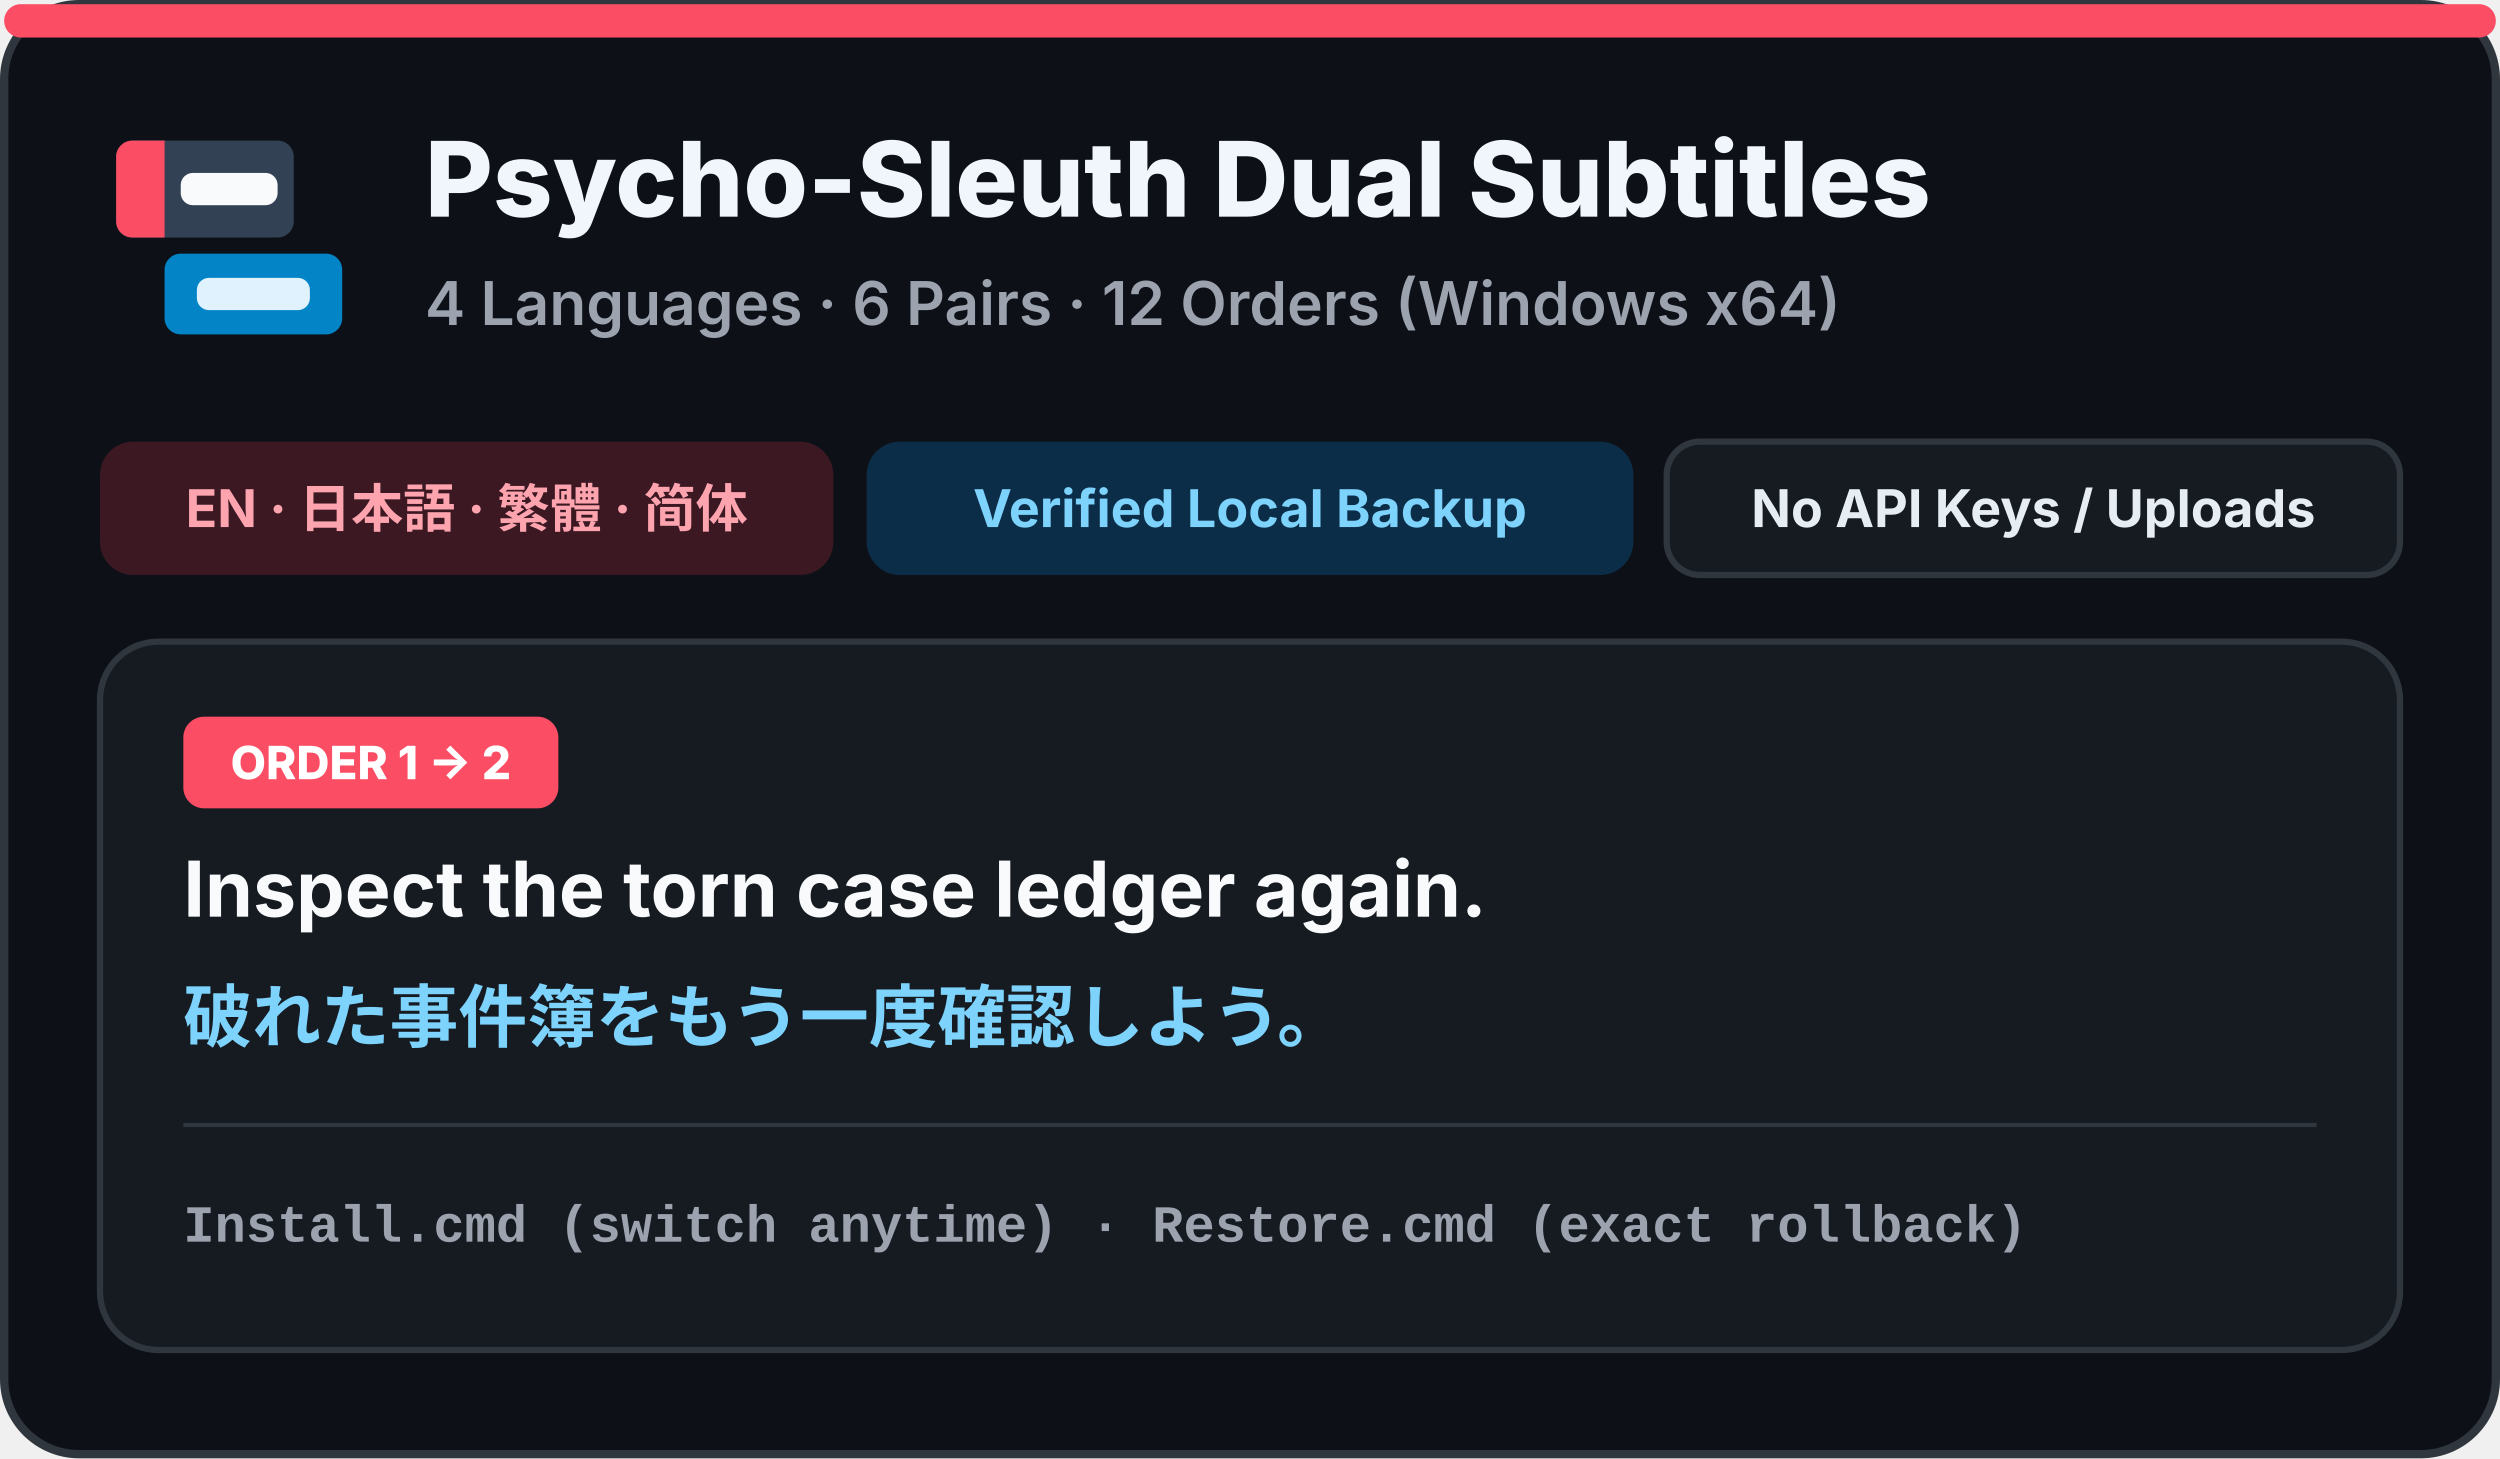
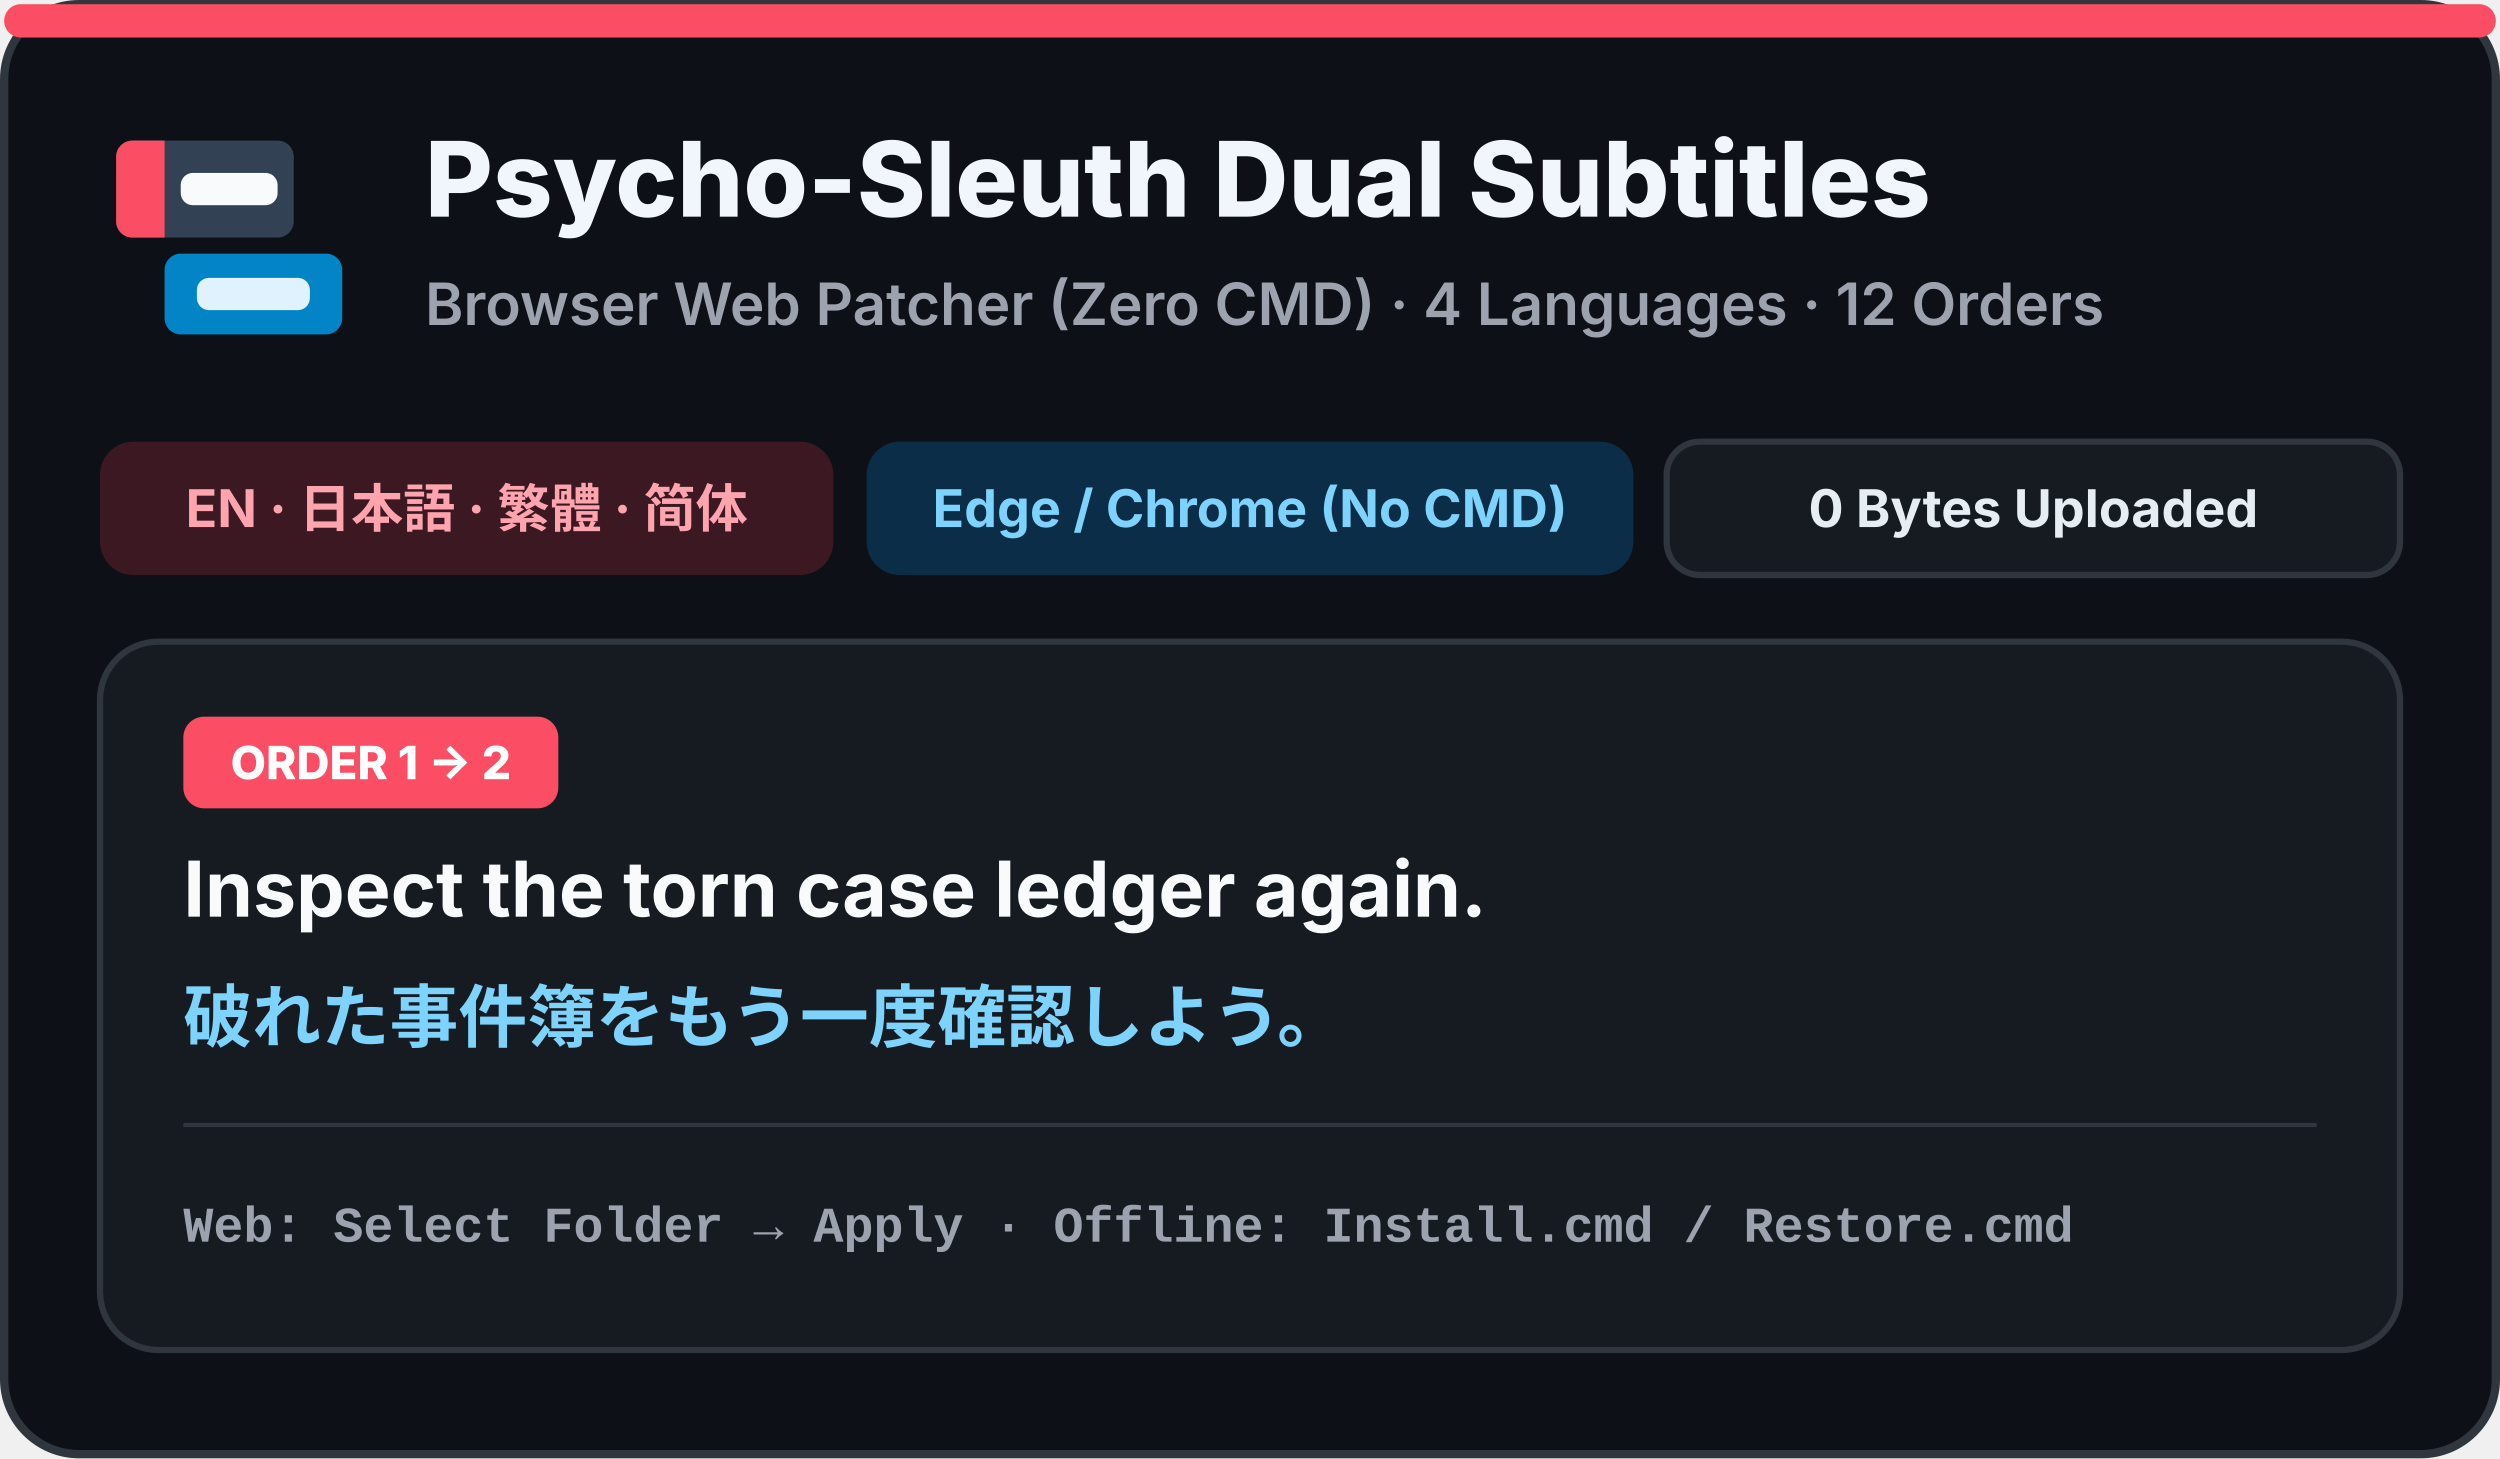
<svg xmlns="http://www.w3.org/2000/svg" width="600" height="350" viewBox="0 0 600 350" role="img" aria-labelledby="title desc">
  <rect x="1" y="1" width="598" height="348" rx="18" fill="#0D1117" stroke="#30363D" stroke-width="2" />
  <rect x="1" y="1" width="598" height="8" rx="4" fill="#FB4D64" />
  <g transform="translate(24, 26) scale(0.060547)">
    <rect x="256" y="576" width="704" height="320" rx="64" fill="#0284C7" />
    <rect x="384" y="672" width="448" height="128" rx="48" fill="#E0F2FE" />
    <rect x="64" y="128" width="704" height="384" rx="64" fill="#334155" />
    <path d="M128 128H256V512H128C92.654 512 64 483.346 64 448V192C64 156.654 92.654 128 128 128Z" fill="#FB4D64" />
    <rect x="320" y="256" width="384" height="128" rx="48" fill="#F8FAFC" />
  </g>
  <text x="102" y="52" font-family="'Inter', -apple-system, BlinkMacSystemFont, 'Segoe UI', 'Microsoft YaHei UI', 'Meiryo', sans-serif" font-size="25" font-weight="800" fill="#F0F6FC">Psycho-Sleuth Dual Subtitles</text>
-   <text x="102" y="78" font-family="'Inter', -apple-system, BlinkMacSystemFont, 'Segoe UI', 'Microsoft YaHei UI', 'Meiryo', sans-serif" font-size="14.5" font-weight="600" fill="#9CA3AF">4 Languages · 6 Pairs · 12 Orders (Windows x64)</text>
+   <text x="102" y="78" font-family="'Inter', -apple-system, BlinkMacSystemFont, 'Segoe UI', 'Microsoft YaHei UI', 'Meiryo', sans-serif" font-size="14" font-weight="600" fill="#9CA3AF">Browser Web Patcher (Zero CMD) · 4 Languages · 12 Orders</text>
  <g font-family="'Inter', -apple-system, BlinkMacSystemFont, 'Segoe UI', 'Microsoft YaHei UI', 'Meiryo', sans-serif" font-size="12.5" font-weight="700">
    <rect x="24" y="106" width="176" height="32" rx="8" fill="#3B1822" />
    <text x="112" y="126.5" text-anchor="middle" fill="#FDA4AF">EN · 日本語 · 繁體 · 简体</text>
    <rect x="208" y="106" width="184" height="32" rx="8" fill="#0C2D48" />
-     <text x="300" y="126.5" text-anchor="middle" fill="#7DD3FC">Verified Local Backup</text>
+     <text x="300" y="126.5" text-anchor="middle" fill="#7DD3FC">Edge / Chrome (No CMD)</text>
    <rect x="400" y="106" width="176" height="32" rx="8" fill="#161B22" stroke="#30363D" stroke-width="1.5" />
-     <text x="488" y="126.5" text-anchor="middle" fill="#E6EDF3">No API Keys / Uploads</text>
+     <text x="488" y="126.5" text-anchor="middle" fill="#E6EDF3">0 Bytes Uploaded</text>
  </g>
  <rect x="24" y="154" width="552" height="170" rx="14" fill="#161B22" stroke="#30363D" stroke-width="1.5" />
  <rect x="44" y="172" width="90" height="22" rx="5" fill="#FB4D64" />
  <text x="89" y="187" text-anchor="middle" font-family="'Inter', -apple-system, BlinkMacSystemFont, 'Segoe UI', 'Microsoft YaHei UI', 'Meiryo', sans-serif" font-size="11" font-weight="800" fill="#FFFFFF">ORDER 1 → 2</text>
  <text x="44" y="220" font-family="'Inter', -apple-system, BlinkMacSystemFont, 'Segoe UI', 'Microsoft YaHei UI', 'Meiryo', sans-serif" font-size="18.5" font-weight="700" fill="#F8FAFC">Inspect the torn case ledger again.</text>
  <text x="44" y="250" font-family="'Inter', -apple-system, BlinkMacSystemFont, 'Segoe UI', 'Microsoft YaHei UI', 'Meiryo', sans-serif" font-size="16.5" font-weight="600" fill="#7DD3FC">破れた事件簿をもう一度確認しよう。</text>
  <line x1="44" y1="270" x2="556" y2="270" stroke="#30363D" stroke-width="1" />
-   <text x="44" y="298" font-family="'JetBrains Mono', Consolas, 'Courier New', monospace" font-size="12.5" font-weight="600" fill="#9CA3AF">Install.cmd (switch anytime) · Restore.cmd (exact rollback)</text>
+   <text x="44" y="298" font-family="'JetBrains Mono', Consolas, 'Courier New', monospace" font-size="12" font-weight="600" fill="#9CA3AF">Web: Select Folder → Apply  ·  Offline: Install.cmd / Restore.cmd</text>
</svg>
